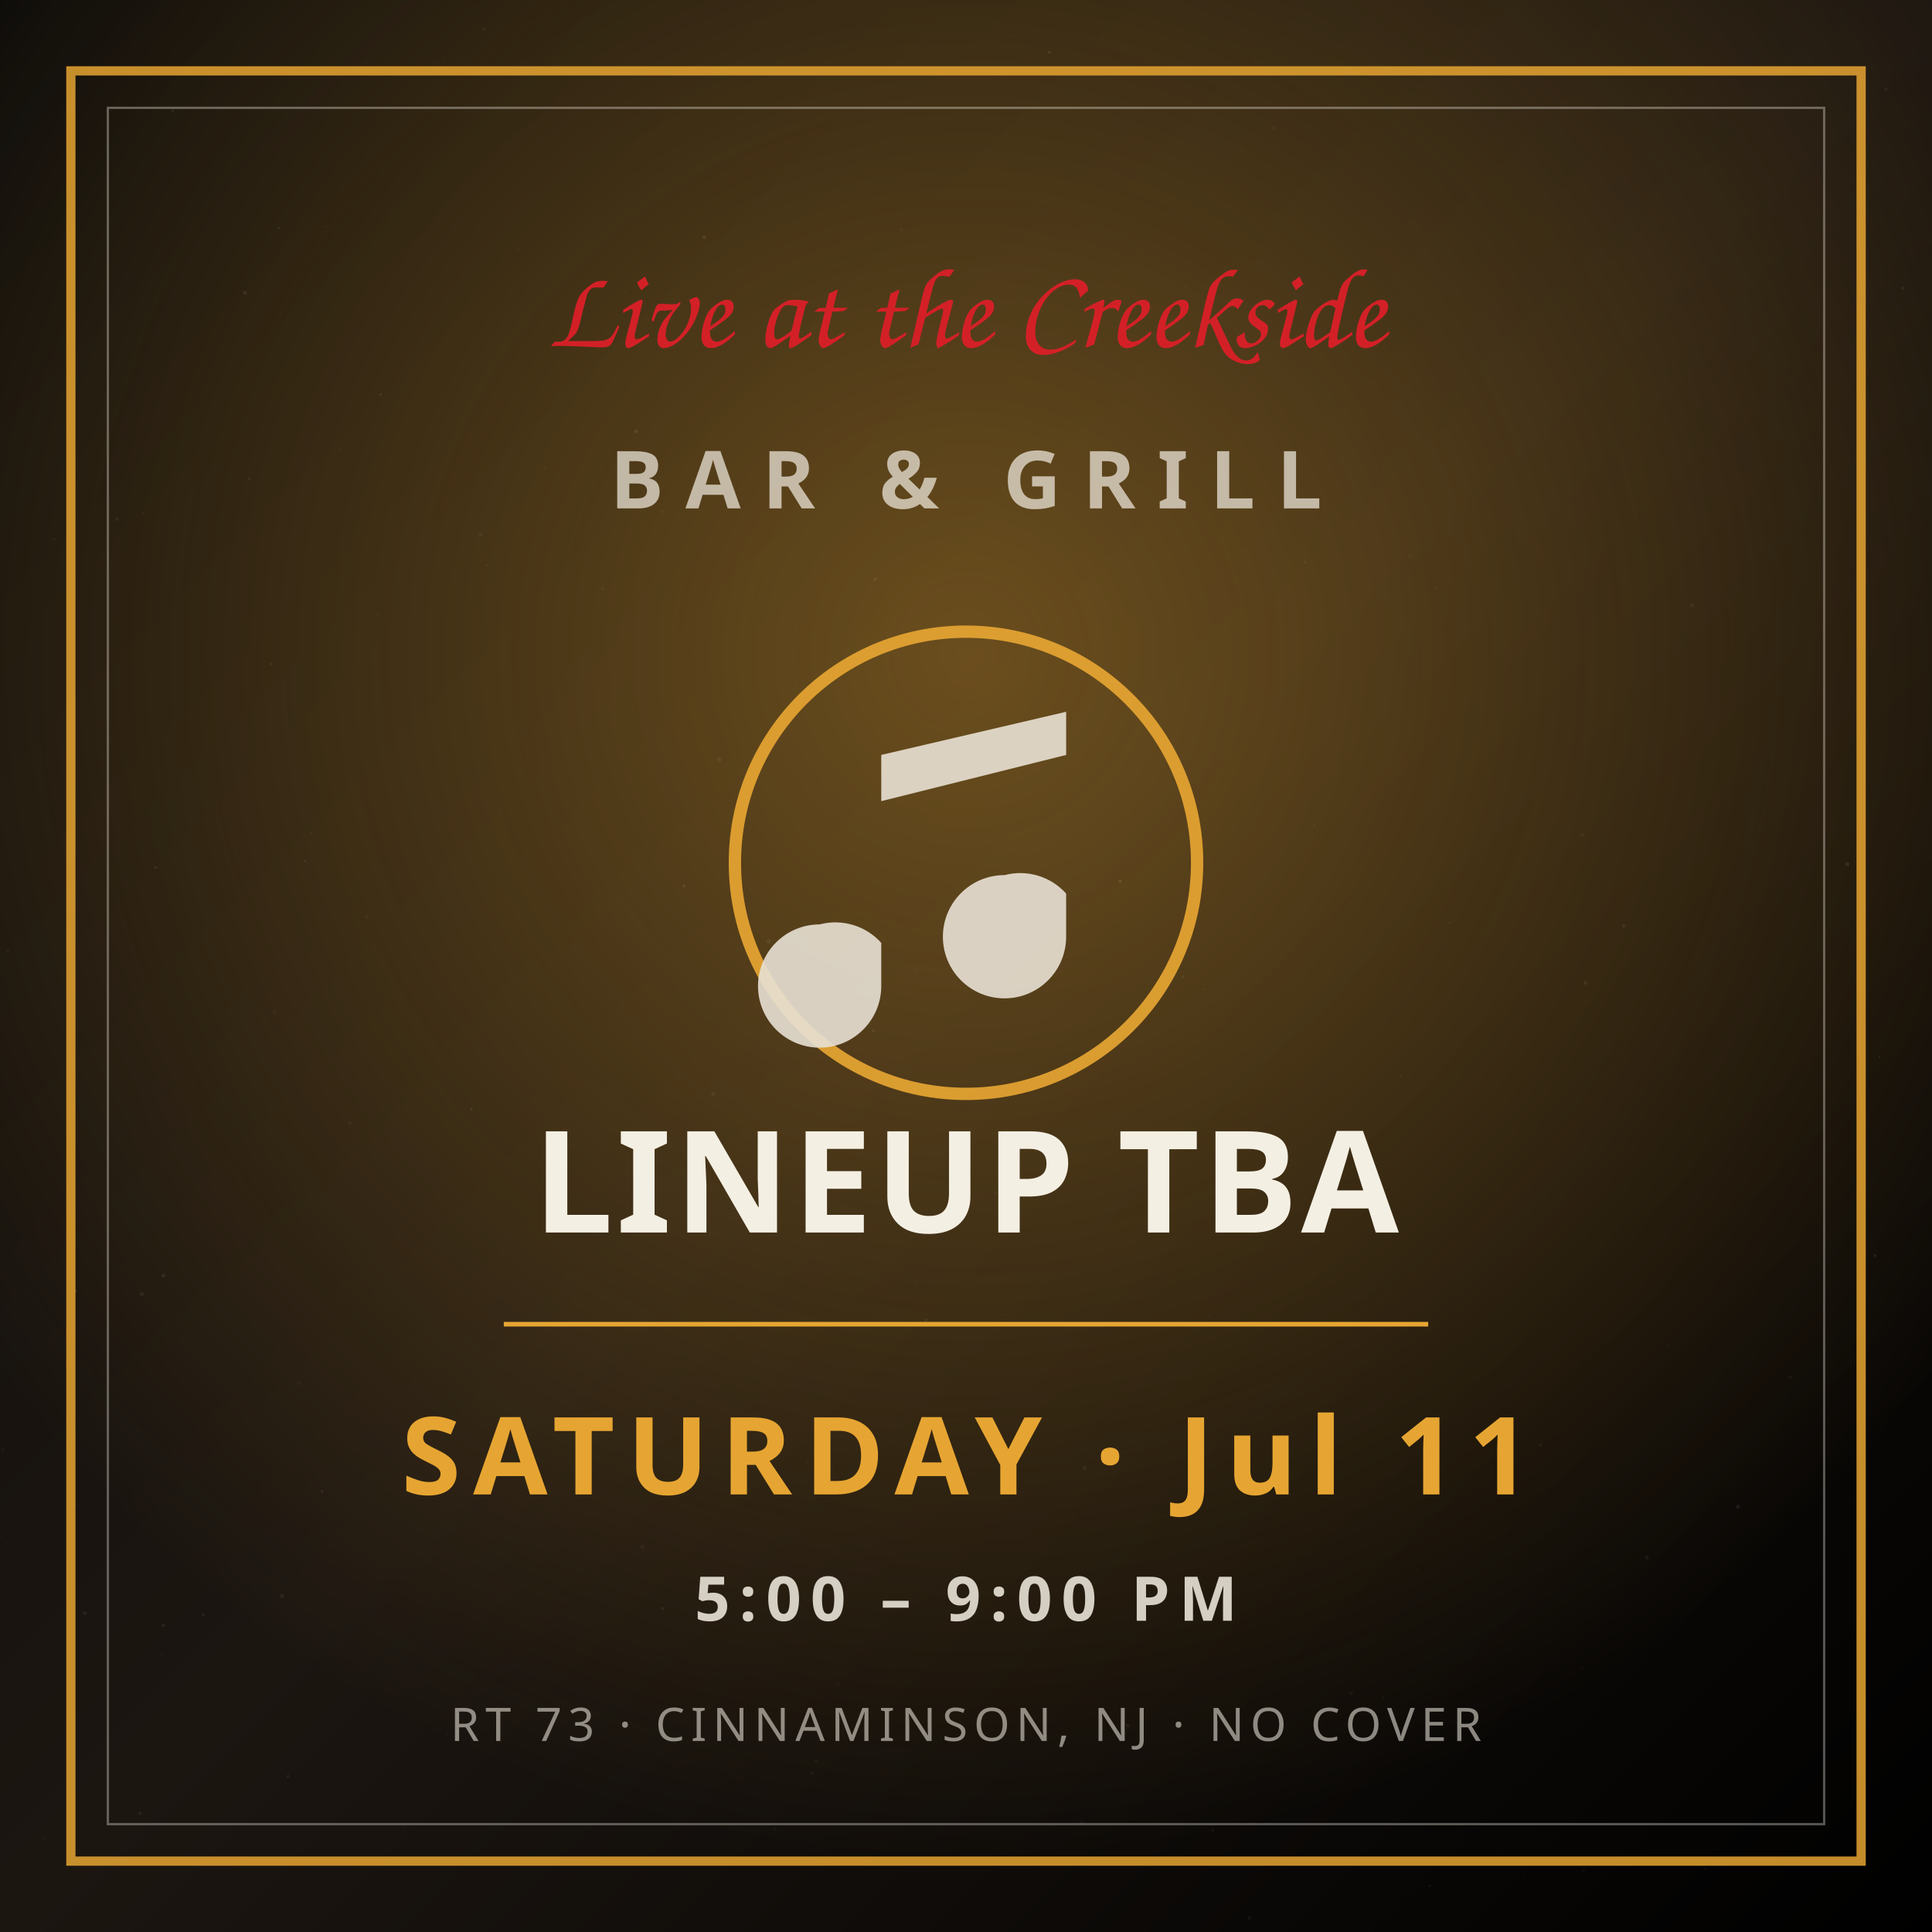
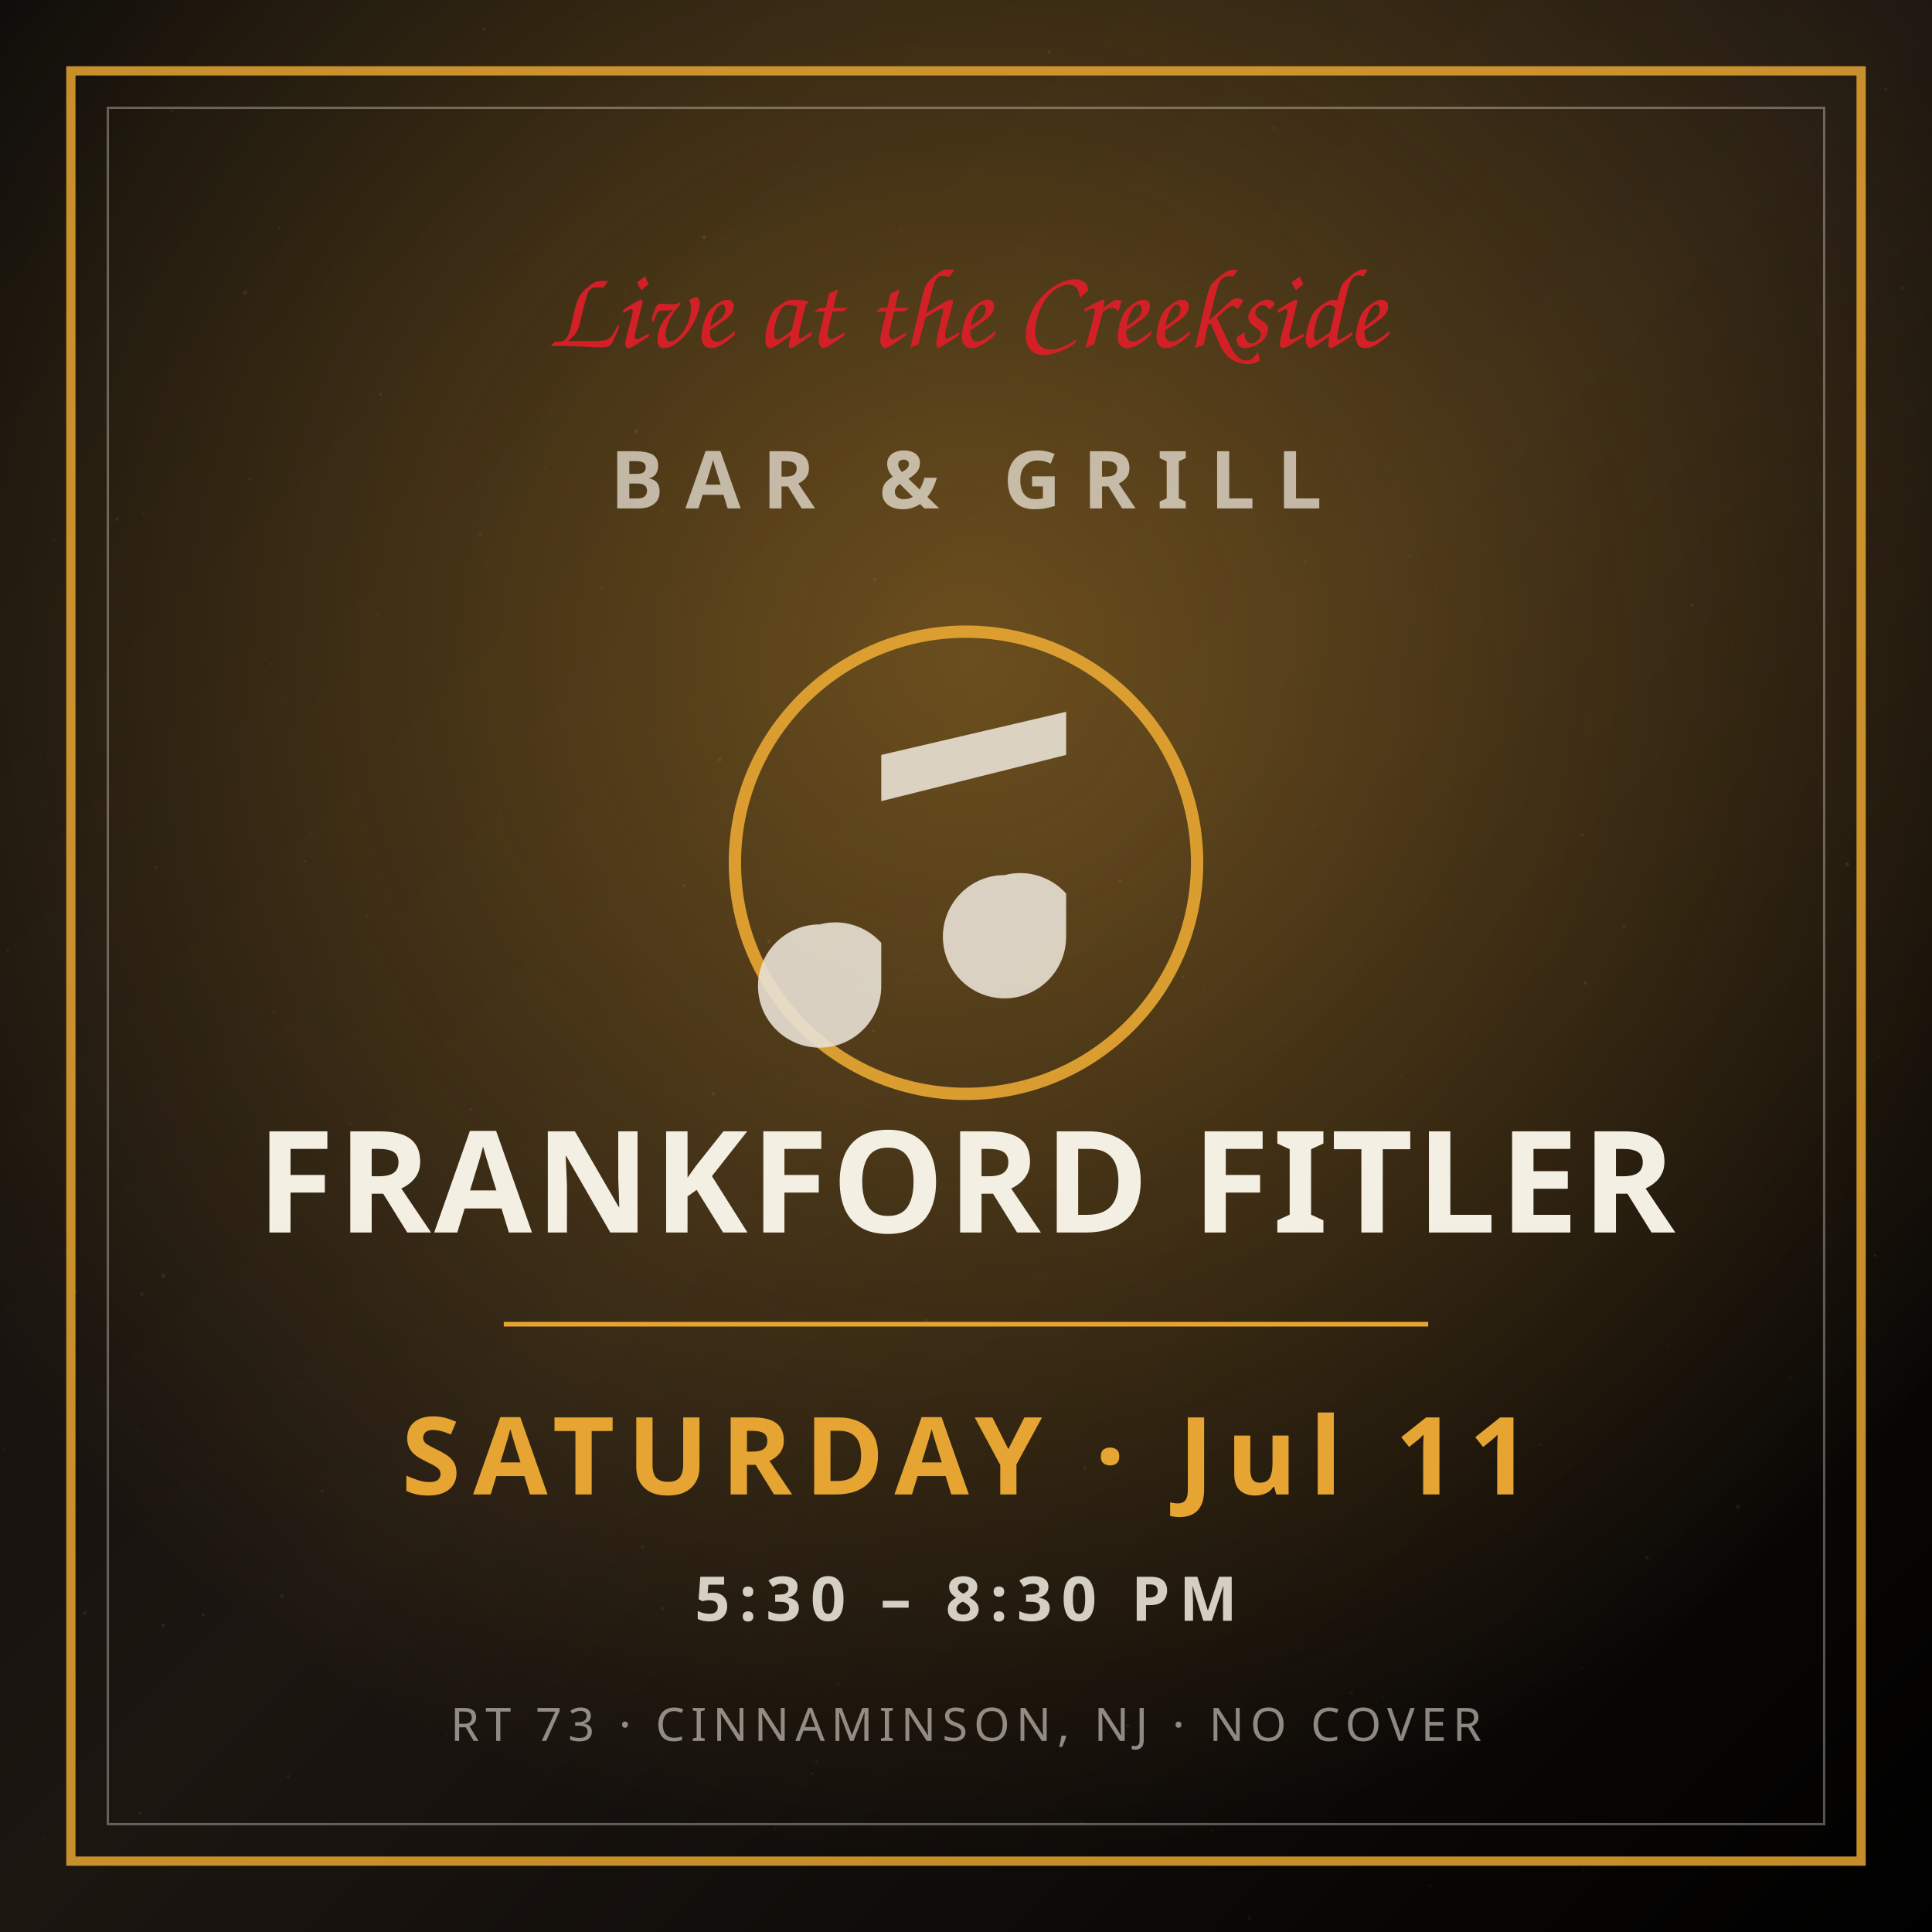
- <svg xmlns="http://www.w3.org/2000/svg" viewBox="0 0 1254 1254" role="img" aria-label="Lineup TBA live at the Creekside">
+ <svg xmlns="http://www.w3.org/2000/svg" viewBox="0 0 1254 1254" role="img" aria-label="Frankford Fitler live at the Creekside">
  <defs>
    <linearGradient id="bg1" x1="0" y1="0" x2="1" y2="1">
      <stop offset="0" stop-color="#0C0B0A" />
      <stop offset="0.5" stop-color="#1C1611" />
      <stop offset="1" stop-color="#000" />
    </linearGradient>
    <radialGradient id="gl1" cx="50%" cy="34%" r="62%">
      <stop offset="0" stop-color="#E6A532" stop-opacity="0.40" />
      <stop offset="1" stop-color="#E6A532" stop-opacity="0" />
    </radialGradient>
  </defs>
  <rect width="1254" height="1254" fill="url(#bg1)" />
  <rect width="1254" height="1254" fill="url(#gl1)" />
  <circle cx="406" cy="189" r="1.1" fill="#F4EFE3" opacity="0.02" />
  <circle cx="672" cy="459" r="0.5" fill="#F4EFE3" opacity="0.05" />
  <circle cx="47" cy="544" r="0.5" fill="#F4EFE3" opacity="0.03" />
  <circle cx="532" cy="1037" r="0.5" fill="#F4EFE3" opacity="0.03" />
  <circle cx="787" cy="1188" r="1.0" fill="#F4EFE3" opacity="0.04" />
  <circle cx="1224" cy="58" r="1.3" fill="#F4EFE3" opacity="0.04" />
  <circle cx="181" cy="148" r="0.7" fill="#F4EFE3" opacity="0.07" />
  <circle cx="227" cy="729" r="1.0" fill="#F4EFE3" opacity="0.04" />
  <circle cx="687" cy="79" r="0.5" fill="#F4EFE3" opacity="0.03" />
  <circle cx="853" cy="536" r="0.7" fill="#F4EFE3" opacity="0.06" />
  <circle cx="568" cy="376" r="1.2" fill="#F4EFE3" opacity="0.06" />
  <circle cx="306" cy="720" r="0.9" fill="#F4EFE3" opacity="0.07" />
  <circle cx="915" cy="361" r="1.4" fill="#F4EFE3" opacity="0.03" />
  <circle cx="524" cy="949" r="0.6" fill="#F4EFE3" opacity="0.05" />
  <circle cx="49" cy="838" r="1.2" fill="#F4EFE3" opacity="0.05" />
  <circle cx="1098" cy="393" r="1.1" fill="#F4EFE3" opacity="0.06" />
  <circle cx="727" cy="572" r="1.2" fill="#F4EFE3" opacity="0.08" />
  <circle cx="595" cy="833" r="0.5" fill="#F4EFE3" opacity="0.06" />
  <circle cx="811" cy="1245" r="1.2" fill="#F4EFE3" opacity="0.04" />
  <circle cx="484" cy="838" r="0.4" fill="#F4EFE3" opacity="0.05" />
  <circle cx="211" cy="147" r="0.5" fill="#F4EFE3" opacity="0.07" />
  <circle cx="162" cy="311" r="0.8" fill="#F4EFE3" opacity="0.07" />
  <circle cx="101" cy="563" r="0.9" fill="#F4EFE3" opacity="0.07" />
  <circle cx="1027" cy="1083" r="0.7" fill="#F4EFE3" opacity="0.04" />
  <circle cx="450" cy="1109" r="1.4" fill="#F4EFE3" opacity="0.03" />
  <circle cx="221" cy="291" r="0.6" fill="#F4EFE3" opacity="0.05" />
  <circle cx="739" cy="329" r="0.4" fill="#F4EFE3" opacity="0.05" />
  <circle cx="463" cy="710" r="1.4" fill="#F4EFE3" opacity="0.06" />
  <circle cx="646" cy="774" r="1.1" fill="#F4EFE3" opacity="0.02" />
  <circle cx="1128" cy="978" r="1.3" fill="#F4EFE3" opacity="0.07" />
  <circle cx="492" cy="500" r="0.5" fill="#F4EFE3" opacity="0.06" />
  <circle cx="78" cy="84" r="0.6" fill="#F4EFE3" opacity="0.03" />
  <circle cx="426" cy="66" r="0.4" fill="#F4EFE3" opacity="0.03" />
  <circle cx="127" cy="456" r="0.4" fill="#F4EFE3" opacity="0.07" />
  <circle cx="770" cy="186" r="0.7" fill="#F4EFE3" opacity="0.04" />
  <circle cx="457" cy="154" r="1.2" fill="#F4EFE3" opacity="0.08" />
  <circle cx="584" cy="607" r="0.5" fill="#F4EFE3" opacity="0.03" />
  <circle cx="430" cy="332" r="1.2" fill="#F4EFE3" opacity="0.03" />
  <circle cx="29" cy="1193" r="0.9" fill="#F4EFE3" opacity="0.03" />
  <circle cx="681" cy="34" r="0.9" fill="#F4EFE3" opacity="0.08" />
  <circle cx="1083" cy="873" r="0.7" fill="#F4EFE3" opacity="0.04" />
  <circle cx="209" cy="968" r="0.9" fill="#F4EFE3" opacity="0.07" />
  <circle cx="413" cy="280" r="1.2" fill="#F4EFE3" opacity="0.08" />
  <circle cx="1069" cy="1011" r="1.2" fill="#F4EFE3" opacity="0.06" />
  <circle cx="284" cy="649" r="0.8" fill="#F4EFE3" opacity="0.02" />
  <circle cx="35" cy="350" r="0.7" fill="#F4EFE3" opacity="0.06" />
  <circle cx="1199" cy="561" r="1.3" fill="#F4EFE3" opacity="0.08" />
  <circle cx="1198" cy="457" r="0.6" fill="#F4EFE3" opacity="0.03" />
  <circle cx="247" cy="256" r="1.0" fill="#F4EFE3" opacity="0.07" />
  <circle cx="1054" cy="601" r="1.1" fill="#F4EFE3" opacity="0.07" />
  <circle cx="106" cy="828" r="1.3" fill="#F4EFE3" opacity="0.07" />
  <circle cx="941" cy="599" r="0.6" fill="#F4EFE3" opacity="0.07" />
  <circle cx="417" cy="1004" r="1.4" fill="#F4EFE3" opacity="0.04" />
  <circle cx="503" cy="1187" r="1.1" fill="#F4EFE3" opacity="0.03" />
  <circle cx="159" cy="190" r="1.3" fill="#F4EFE3" opacity="0.07" />
  <circle cx="183" cy="1036" r="1.4" fill="#F4EFE3" opacity="0.06" />
  <circle cx="439" cy="688" r="0.5" fill="#F4EFE3" opacity="0.02" />
  <circle cx="1217" cy="815" r="0.9" fill="#F4EFE3" opacity="0.08" />
  <circle cx="544" cy="1093" r="1.2" fill="#F4EFE3" opacity="0.03" />
  <circle cx="316" cy="367" r="0.6" fill="#F4EFE3" opacity="0.06" />
  <circle cx="325" cy="525" r="0.5" fill="#F4EFE3" opacity="0.07" />
  <circle cx="444" cy="575" r="1.0" fill="#F4EFE3" opacity="0.07" />
  <circle cx="527" cy="1151" r="0.9" fill="#F4EFE3" opacity="0.05" />
  <circle cx="656" cy="23" r="0.8" fill="#F4EFE3" opacity="0.03" />
  <circle cx="5" cy="1002" r="0.6" fill="#F4EFE3" opacity="0.05" />
  <circle cx="909" cy="698" r="0.7" fill="#F4EFE3" opacity="0.05" />
  <circle cx="697" cy="983" r="0.5" fill="#F4EFE3" opacity="0.05" />
  <circle cx="312" cy="347" r="1.2" fill="#F4EFE3" opacity="0.05" />
  <circle cx="704" cy="953" r="1.3" fill="#F4EFE3" opacity="0.05" />
  <circle cx="768" cy="634" r="0.9" fill="#F4EFE3" opacity="0.06" />
  <circle cx="567" cy="669" r="0.9" fill="#F4EFE3" opacity="0.08" />
  <circle cx="877" cy="1099" r="1.3" fill="#F4EFE3" opacity="0.04" />
  <circle cx="702" cy="1183" r="1.2" fill="#F4EFE3" opacity="0.03" />
  <circle cx="153" cy="554" r="0.5" fill="#F4EFE3" opacity="0.03" />
  <circle cx="92" cy="840" r="1.2" fill="#F4EFE3" opacity="0.07" />
  <circle cx="194" cy="898" r="1.1" fill="#F4EFE3" opacity="0.03" />
  <circle cx="1107" cy="1213" r="0.6" fill="#F4EFE3" opacity="0.08" />
  <circle cx="499" cy="611" r="1.4" fill="#F4EFE3" opacity="0.07" />
  <circle cx="202" cy="541" r="0.9" fill="#F4EFE3" opacity="0.04" />
  <circle cx="245" cy="399" r="1.1" fill="#F4EFE3" opacity="0.02" />
  <circle cx="695" cy="552" r="0.4" fill="#F4EFE3" opacity="0.04" />
  <circle cx="782" cy="642" r="0.5" fill="#F4EFE3" opacity="0.08" />
  <circle cx="989" cy="1219" r="0.5" fill="#F4EFE3" opacity="0.04" />
  <circle cx="50" cy="977" r="0.7" fill="#F4EFE3" opacity="0.03" />
  <circle cx="530" cy="1143" r="1.2" fill="#F4EFE3" opacity="0.04" />
  <circle cx="187" cy="1153" r="1.0" fill="#F4EFE3" opacity="0.06" />
  <circle cx="112" cy="72" r="1.1" fill="#F4EFE3" opacity="0.05" />
  <circle cx="91" cy="1177" r="1.0" fill="#F4EFE3" opacity="0.07" />
  <circle cx="105" cy="1074" r="0.5" fill="#F4EFE3" opacity="0.07" />
  <circle cx="569" cy="425" r="1.0" fill="#F4EFE3" opacity="0.08" />
  <circle cx="336" cy="162" r="0.9" fill="#F4EFE3" opacity="0.03" />
  <circle cx="137" cy="202" r="0.5" fill="#F4EFE3" opacity="0.03" />
  <circle cx="391" cy="382" r="1.2" fill="#F4EFE3" opacity="0.04" />
  <circle cx="627" cy="223" r="0.7" fill="#F4EFE3" opacity="0.02" />
  <circle cx="314" cy="19" r="1.1" fill="#F4EFE3" opacity="0.05" />
  <circle cx="238" cy="595" r="1.3" fill="#F4EFE3" opacity="0.03" />
  <circle cx="1027" cy="542" r="0.9" fill="#F4EFE3" opacity="0.07" />
  <circle cx="493" cy="635" r="1.1" fill="#F4EFE3" opacity="0.08" />
  <circle cx="430" cy="1044" r="1.1" fill="#F4EFE3" opacity="0.06" />
  <circle cx="507" cy="436" r="0.5" fill="#F4EFE3" opacity="0.03" />
  <circle cx="89" cy="929" r="0.7" fill="#F4EFE3" opacity="0.03" />
  <circle cx="106" cy="1055" r="1.3" fill="#F4EFE3" opacity="0.06" />
  <circle cx="354" cy="304" r="0.7" fill="#F4EFE3" opacity="0.05" />
  <circle cx="198" cy="559" r="0.7" fill="#F4EFE3" opacity="0.08" />
  <circle cx="1220" cy="686" r="0.6" fill="#F4EFE3" opacity="0.08" />
  <circle cx="388" cy="447" r="0.4" fill="#F4EFE3" opacity="0.04" />
  <circle cx="595" cy="630" r="0.6" fill="#F4EFE3" opacity="0.05" />
  <circle cx="6" cy="331" r="0.5" fill="#F4EFE3" opacity="0.04" />
  <circle cx="52" cy="28" r="0.7" fill="#F4EFE3" opacity="0.03" />
  <circle cx="734" cy="664" r="1.2" fill="#F4EFE3" opacity="0.06" />
  <circle cx="898" cy="1102" r="0.8" fill="#F4EFE3" opacity="0.04" />
  <circle cx="1235" cy="187" r="1.1" fill="#F4EFE3" opacity="0.06" />
  <circle cx="55" cy="1047" r="1.3" fill="#F4EFE3" opacity="0.06" />
  <circle cx="920" cy="1019" r="0.5" fill="#F4EFE3" opacity="0.05" />
  <circle cx="632" cy="1047" r="1.2" fill="#F4EFE3" opacity="0.07" />
  <circle cx="732" cy="1120" r="1.1" fill="#F4EFE3" opacity="0.06" />
  <circle cx="288" cy="39" r="0.5" fill="#F4EFE3" opacity="0.04" />
  <circle cx="132" cy="1048" r="1.0" fill="#F4EFE3" opacity="0.06" />
  <circle cx="785" cy="854" r="0.9" fill="#F4EFE3" opacity="0.02" />
  <circle cx="1000" cy="938" r="0.9" fill="#F4EFE3" opacity="0.05" />
  <circle cx="827" cy="83" r="1.1" fill="#F4EFE3" opacity="0.04" />
  <circle cx="93" cy="333" r="1.1" fill="#F4EFE3" opacity="0.03" />
  <circle cx="928" cy="1224" r="0.9" fill="#F4EFE3" opacity="0.04" />
  <circle cx="601" cy="857" r="1.2" fill="#F4EFE3" opacity="0.06" />
  <circle cx="806" cy="97" r="0.5" fill="#F4EFE3" opacity="0.04" />
  <circle cx="932" cy="382" r="1.0" fill="#F4EFE3" opacity="0.02" />
  <circle cx="76" cy="337" r="1.1" fill="#F4EFE3" opacity="0.06" />
  <circle cx="847" cy="365" r="0.9" fill="#F4EFE3" opacity="0.05" />
  <circle cx="585" cy="149" r="1.3" fill="#F4EFE3" opacity="0.03" />
  <circle cx="1227" cy="1174" r="0.4" fill="#F4EFE3" opacity="0.05" />
  <circle cx="1028" cy="1214" r="0.8" fill="#F4EFE3" opacity="0.04" />
  <circle cx="263" cy="1186" r="0.6" fill="#F4EFE3" opacity="0.05" />
  <circle cx="178" cy="657" r="1.4" fill="#F4EFE3" opacity="0.03" />
  <circle cx="1029" cy="638" r="1.3" fill="#F4EFE3" opacity="0.06" />
  <circle cx="290" cy="1126" r="0.9" fill="#F4EFE3" opacity="0.02" />
  <circle cx="5" cy="617" r="0.9" fill="#F4EFE3" opacity="0.04" />
  <circle cx="176" cy="431" r="0.7" fill="#F4EFE3" opacity="0.07" />
  <circle cx="2" cy="941" r="1.2" fill="#F4EFE3" opacity="0.03" />
  <circle cx="1162" cy="894" r="1.3" fill="#F4EFE3" opacity="0.04" />
  <circle cx="467" cy="493" r="1.4" fill="#F4EFE3" opacity="0.06" />
  <rect x="46" y="46" width="1162" height="1162" fill="none" stroke="#E6A532" stroke-width="6" stroke-opacity="0.85" />
  <rect x="70" y="70" width="1114" height="1114" fill="none" stroke="#F4EFE3" stroke-width="1.5" stroke-opacity="0.35" />
  <text x="627.0" y="225" font-family="Yellowtail, cursive" font-size="74" fill="#D32027" text-anchor="middle">Live at the Creekside</text>
  <text x="627.0" y="330" font-family="Oswald, sans-serif" font-weight="700" font-size="52" letter-spacing="14" fill="#F4EFE3" fill-opacity="0.7" text-anchor="middle">BAR &amp; GRILL</text>
  <g opacity="0.92">
    <circle cx="627.0" cy="560" r="150" fill="none" stroke="#E6A532" stroke-width="8" />
    <path d="M 572.0 490 v150 a40 40 0 1 1 -40 -40 a40 40 0 0 1 40 12 v-92 l120 -30 v118 a40 40 0 1 1 -40 -40 a40 40 0 0 1 40 12 v-118 z" fill="#F4EFE3" fill-opacity="0.9" />
  </g>
-   <text x="627.0" y="800" font-family="Oswald, sans-serif" font-weight="700" font-size="92" letter-spacing="2" fill="#F4EFE3" text-anchor="middle">LINEUP TBA</text>
+   <text x="627.0" y="800" font-family="Oswald, sans-serif" font-weight="700" font-size="92" letter-spacing="2" fill="#F4EFE3" text-anchor="middle">FRANKFORD FITLER</text>
  <rect x="327.0" y="858" width="600" height="3" fill="#E6A532" />
  <text x="627.0" y="970" font-family="Oswald, sans-serif" font-weight="600" font-size="70" letter-spacing="8" fill="#E6A532" text-anchor="middle">SATURDAY · Jul 11</text>
-   <text x="627.0" y="1052" font-family="Manrope, sans-serif" font-weight="700" font-size="40" letter-spacing="6" fill="#F4EFE3" fill-opacity="0.85" text-anchor="middle">5:00 – 9:00 PM</text>
+   <text x="627.0" y="1052" font-family="Manrope, sans-serif" font-weight="700" font-size="40" letter-spacing="6" fill="#F4EFE3" fill-opacity="0.85" text-anchor="middle">5:30 – 8:30 PM</text>
  <text x="627.0" y="1130" font-family="Manrope, sans-serif" font-size="30" letter-spacing="4" fill="#F4EFE3" fill-opacity="0.55" text-anchor="middle">RT 73 · CINNAMINSON, NJ · NO COVER</text>
</svg>
